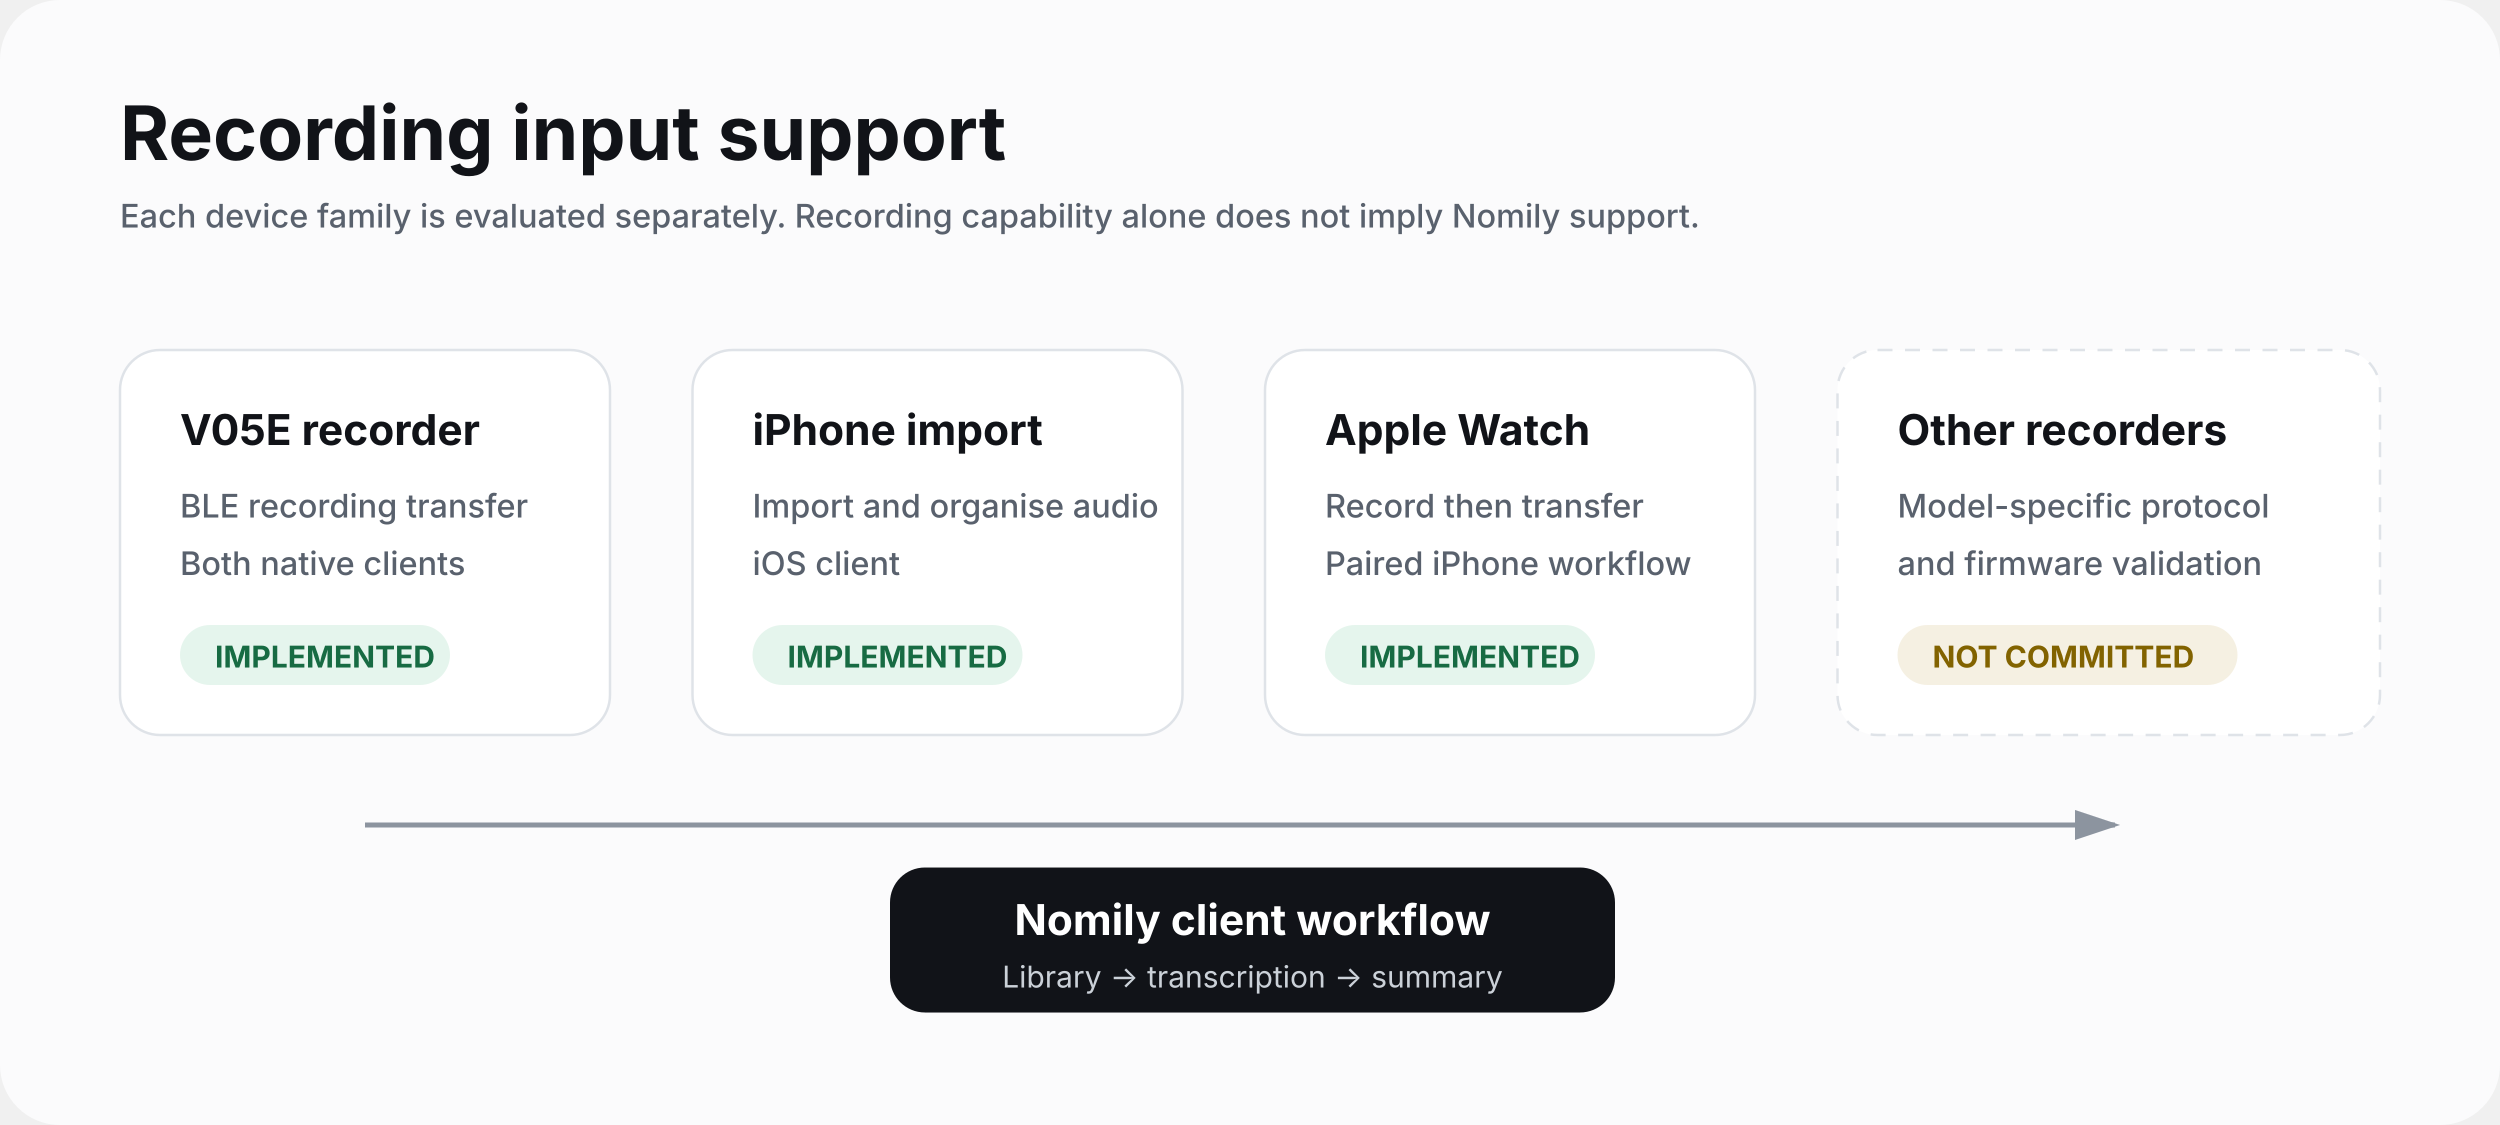
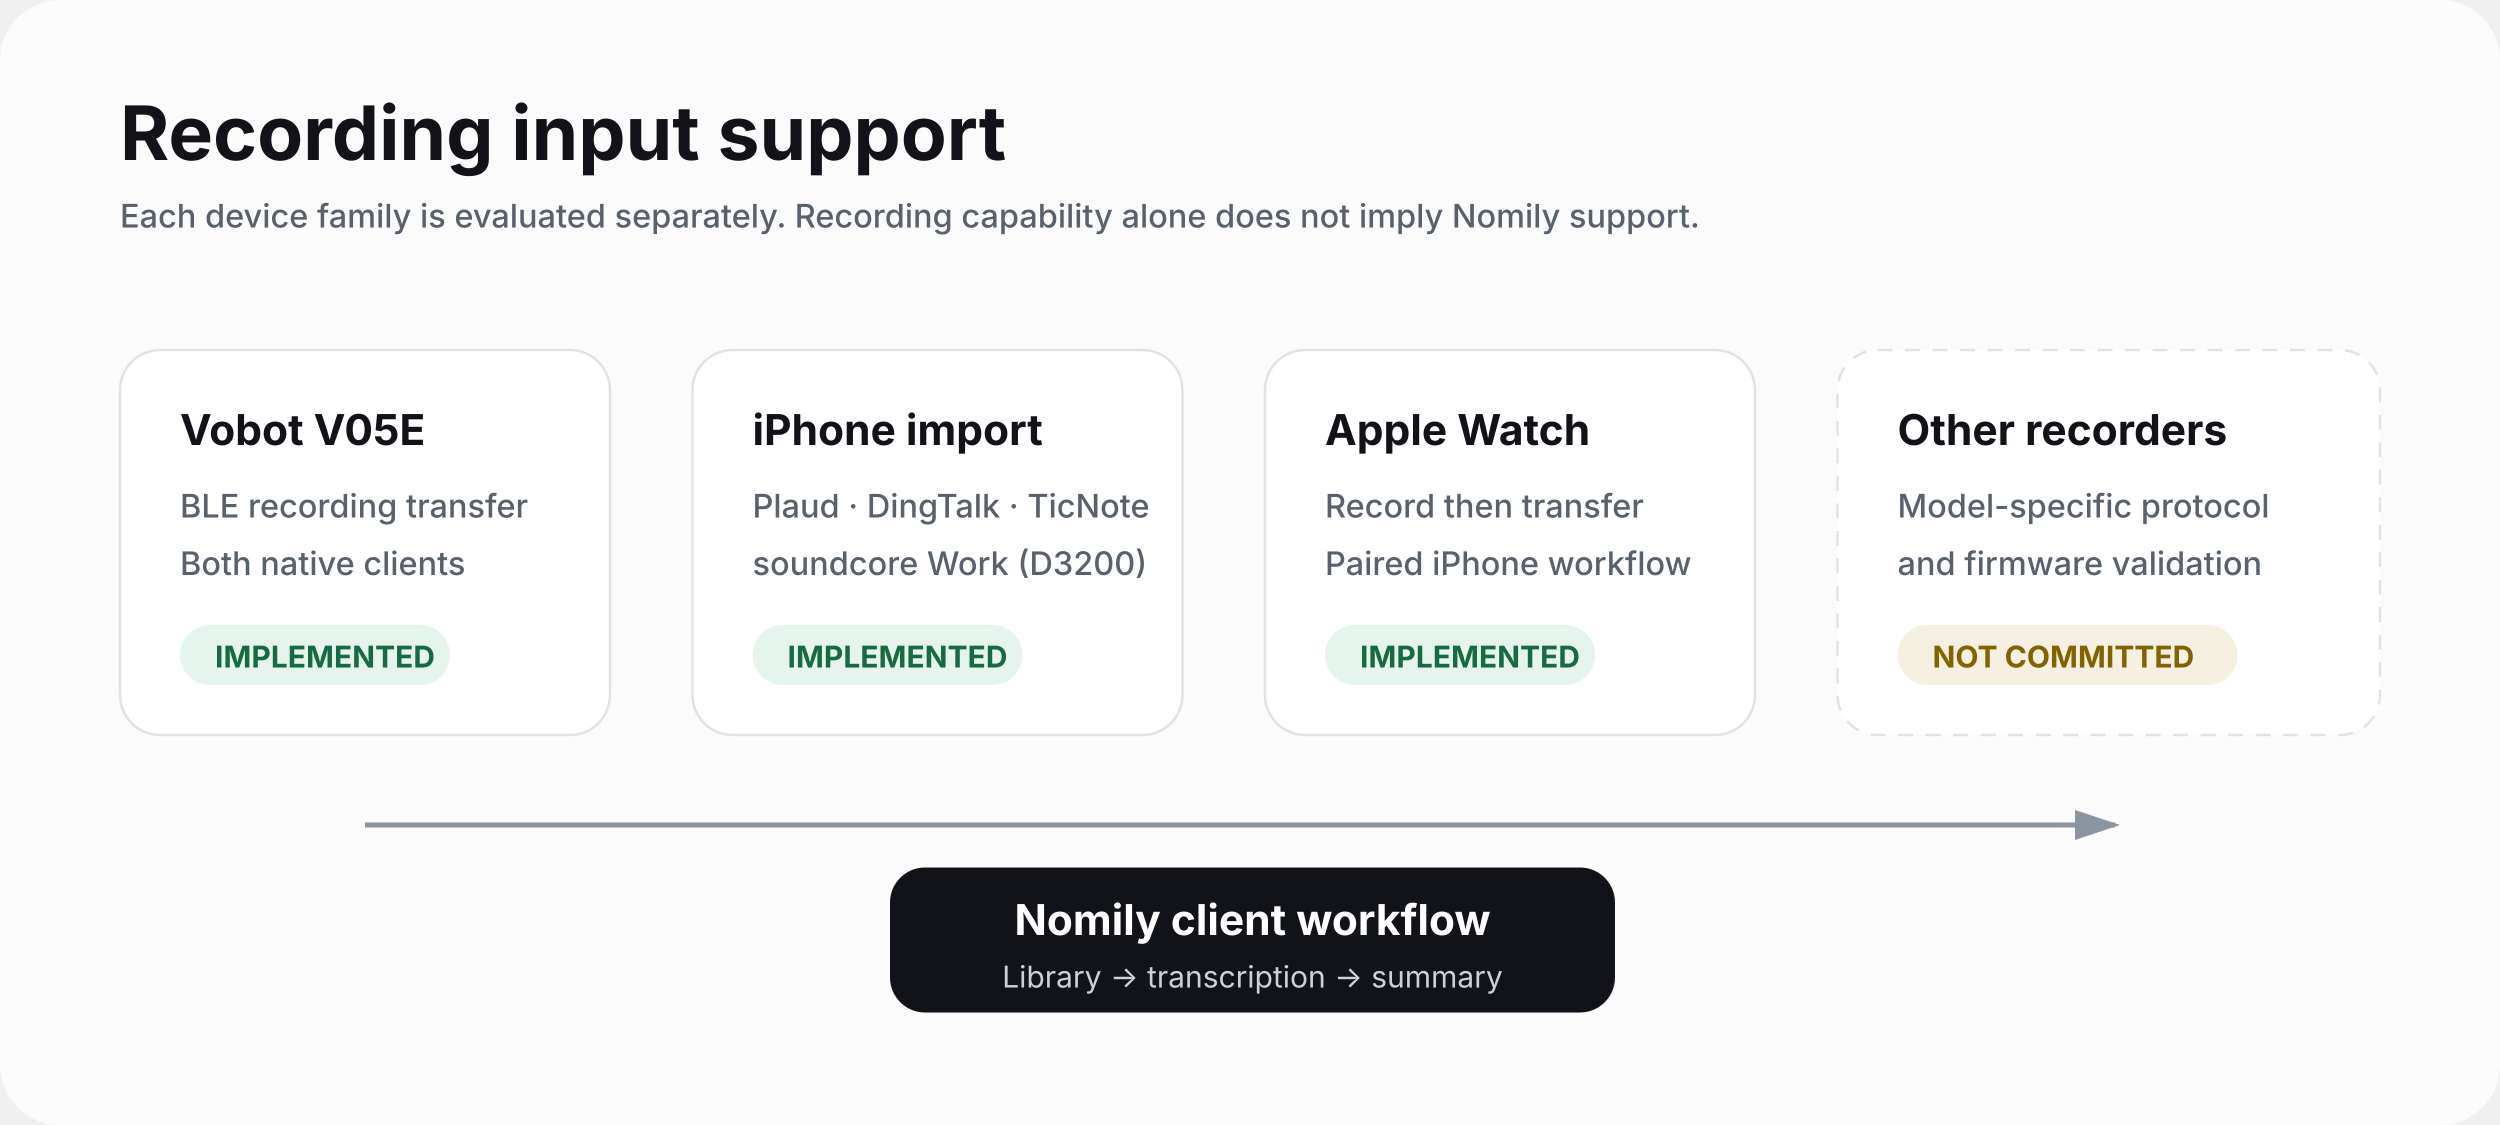
<svg xmlns="http://www.w3.org/2000/svg" width="1600" height="720" viewBox="0 0 1000 450" role="img" aria-labelledby="title desc">
  <defs>
    <style>.title{font:700 30px system-ui,-apple-system,BlinkMacSystemFont,"Segoe UI",sans-serif;fill:#111318}.label{font:700 17px system-ui,-apple-system,BlinkMacSystemFont,"Segoe UI",sans-serif;fill:#111318}.small{font:500 13px system-ui,-apple-system,BlinkMacSystemFont,"Segoe UI",sans-serif;fill:#59616d}.status{font:700 12px system-ui,-apple-system,BlinkMacSystemFont,"Segoe UI",sans-serif}.arrow{stroke:#8c949f;stroke-width:2;fill:none;marker-end:url(#arrow)}</style>
    <marker id="arrow" markerWidth="10" markerHeight="10" refX="8" refY="3" orient="auto">
      <path d="M0,0 L0,6 L9,3 z" fill="#8c949f" />
    </marker>
  </defs>
  <rect width="1000" height="450" rx="24" fill="#fbfbfc" />
  <text x="48" y="64" class="title">Recording input support</text>
  <text x="48" y="91" class="small">Each device family is evaluated separately. Recording capability alone does not imply Nomily support.</text>
  <rect x="48" y="140" width="196" height="154" rx="16" fill="#fff" stroke="#dfe3e8" />
-   <text x="72" y="178" class="label">V05E recorder</text>
+   <text x="72" y="178" class="label">Vobot V05E</text>
  <text x="72" y="207" class="small">BLE recording transfer</text>
  <text x="72" y="230" class="small">Both native clients</text>
  <rect x="72" y="250" width="108" height="24" rx="12" fill="#e5f5ed" />
  <text x="86" y="267" class="status" fill="#176b43">IMPLEMENTED</text>
  <rect x="277" y="140" width="196" height="154" rx="16" fill="#fff" stroke="#dfe3e8" />
  <text x="301" y="178" class="label">iPhone import</text>
-   <text x="301" y="207" class="small">Import and organise audio</text>
-   <text x="301" y="230" class="small">iOS client</text>
+   <text x="301" y="207" class="small">Plaud · DingTalk · TicNote</text>
+   <text x="301" y="230" class="small">soundcore Work (D3200)</text>
  <rect x="301" y="250" width="108" height="24" rx="12" fill="#e5f5ed" />
  <text x="315" y="267" class="status" fill="#176b43">IMPLEMENTED</text>
  <rect x="506" y="140" width="196" height="154" rx="16" fill="#fff" stroke="#dfe3e8" />
  <text x="530" y="178" class="label">Apple Watch</text>
  <text x="530" y="207" class="small">Record then transfer</text>
  <text x="530" y="230" class="small">Paired iPhone workflow</text>
  <rect x="530" y="250" width="108" height="24" rx="12" fill="#e5f5ed" />
  <text x="544" y="267" class="status" fill="#176b43">IMPLEMENTED</text>
  <rect x="735" y="140" width="217" height="154" rx="16" fill="#fff" stroke="#dfe3e8" stroke-dasharray="6 5" />
  <text x="759" y="178" class="label">Other recorders</text>
  <text x="759" y="207" class="small">Model-specific protocol</text>
  <text x="759" y="230" class="small">and firmware validation</text>
  <rect x="759" y="250" width="136" height="24" rx="12" fill="#f5f0e2" />
  <text x="773" y="267" class="status" fill="#826300">NOT COMMITTED</text>
  <path d="M146 330 H846" class="arrow" />
  <rect x="356" y="347" width="290" height="58" rx="14" fill="#111318" />
  <text x="501" y="374" text-anchor="middle" font-family="system-ui,-apple-system,BlinkMacSystemFont,&quot;Segoe UI&quot;,sans-serif" font-size="17" font-weight="700" fill="#fff">Nomily client workflow</text>
  <text x="501" y="395" text-anchor="middle" font-family="system-ui,-apple-system,BlinkMacSystemFont,&quot;Segoe UI&quot;,sans-serif" font-size="12" fill="#cbd1d8">Library → transcription → summary</text>
</svg>
